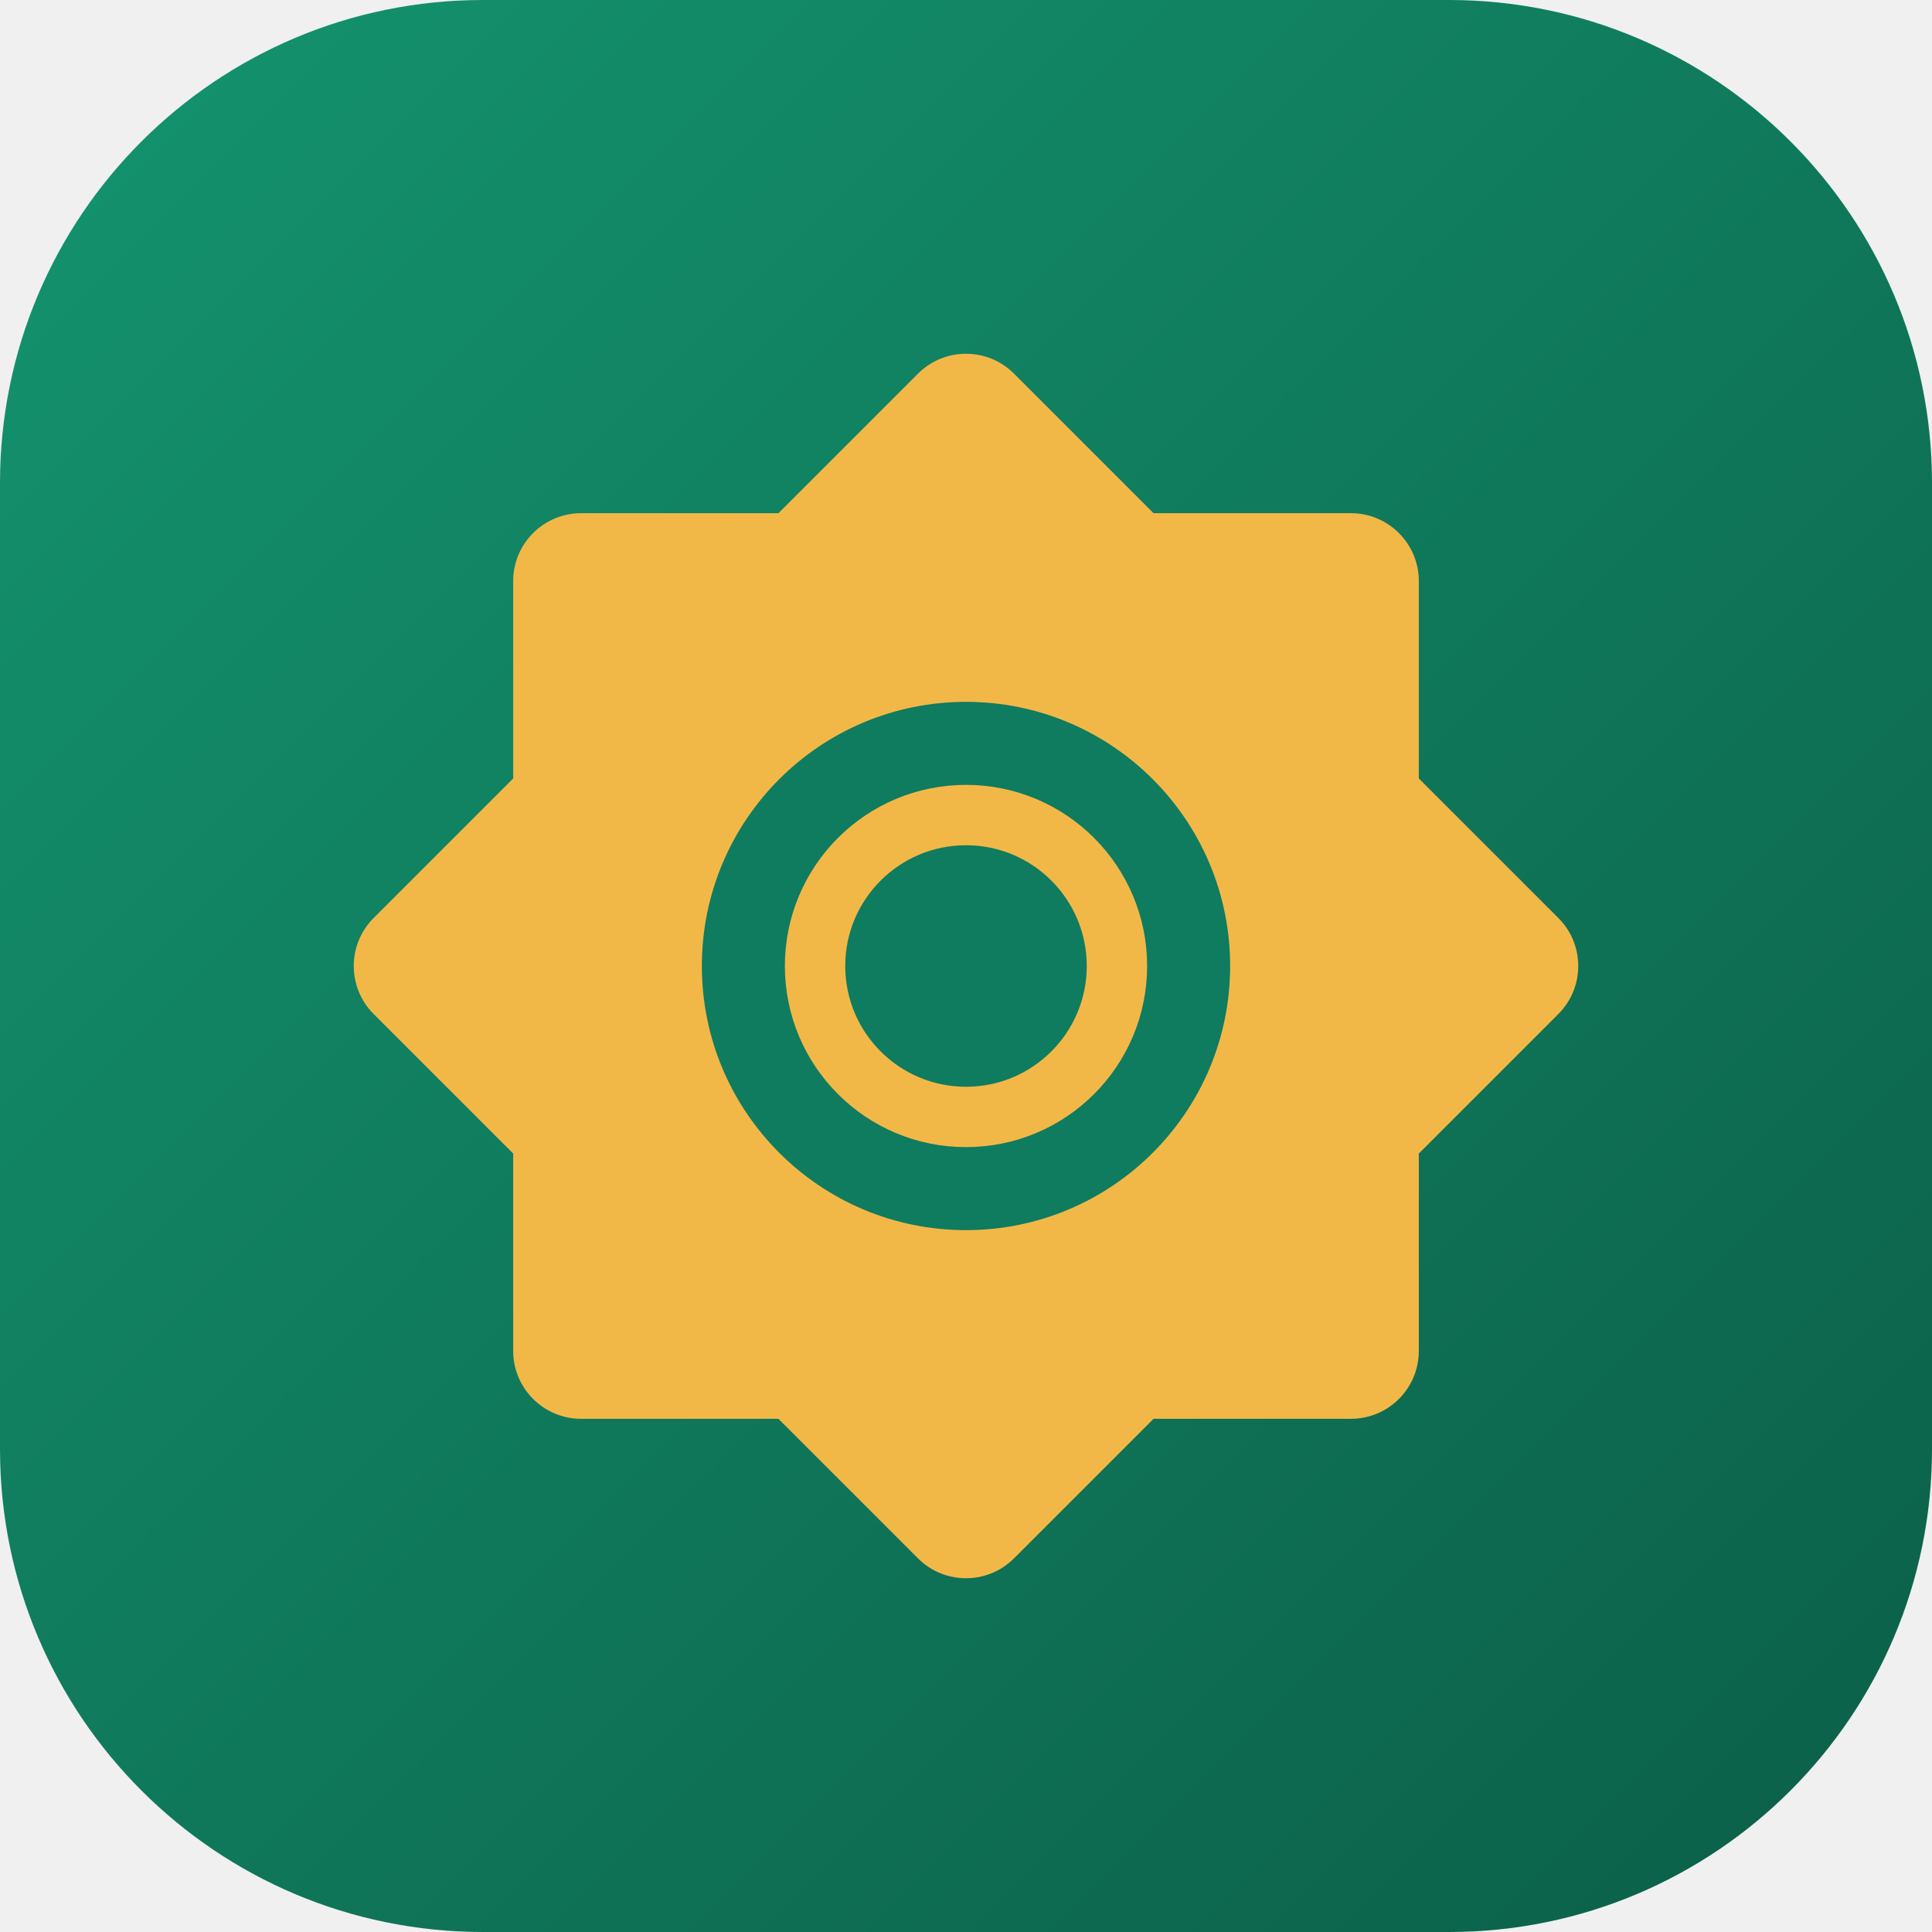
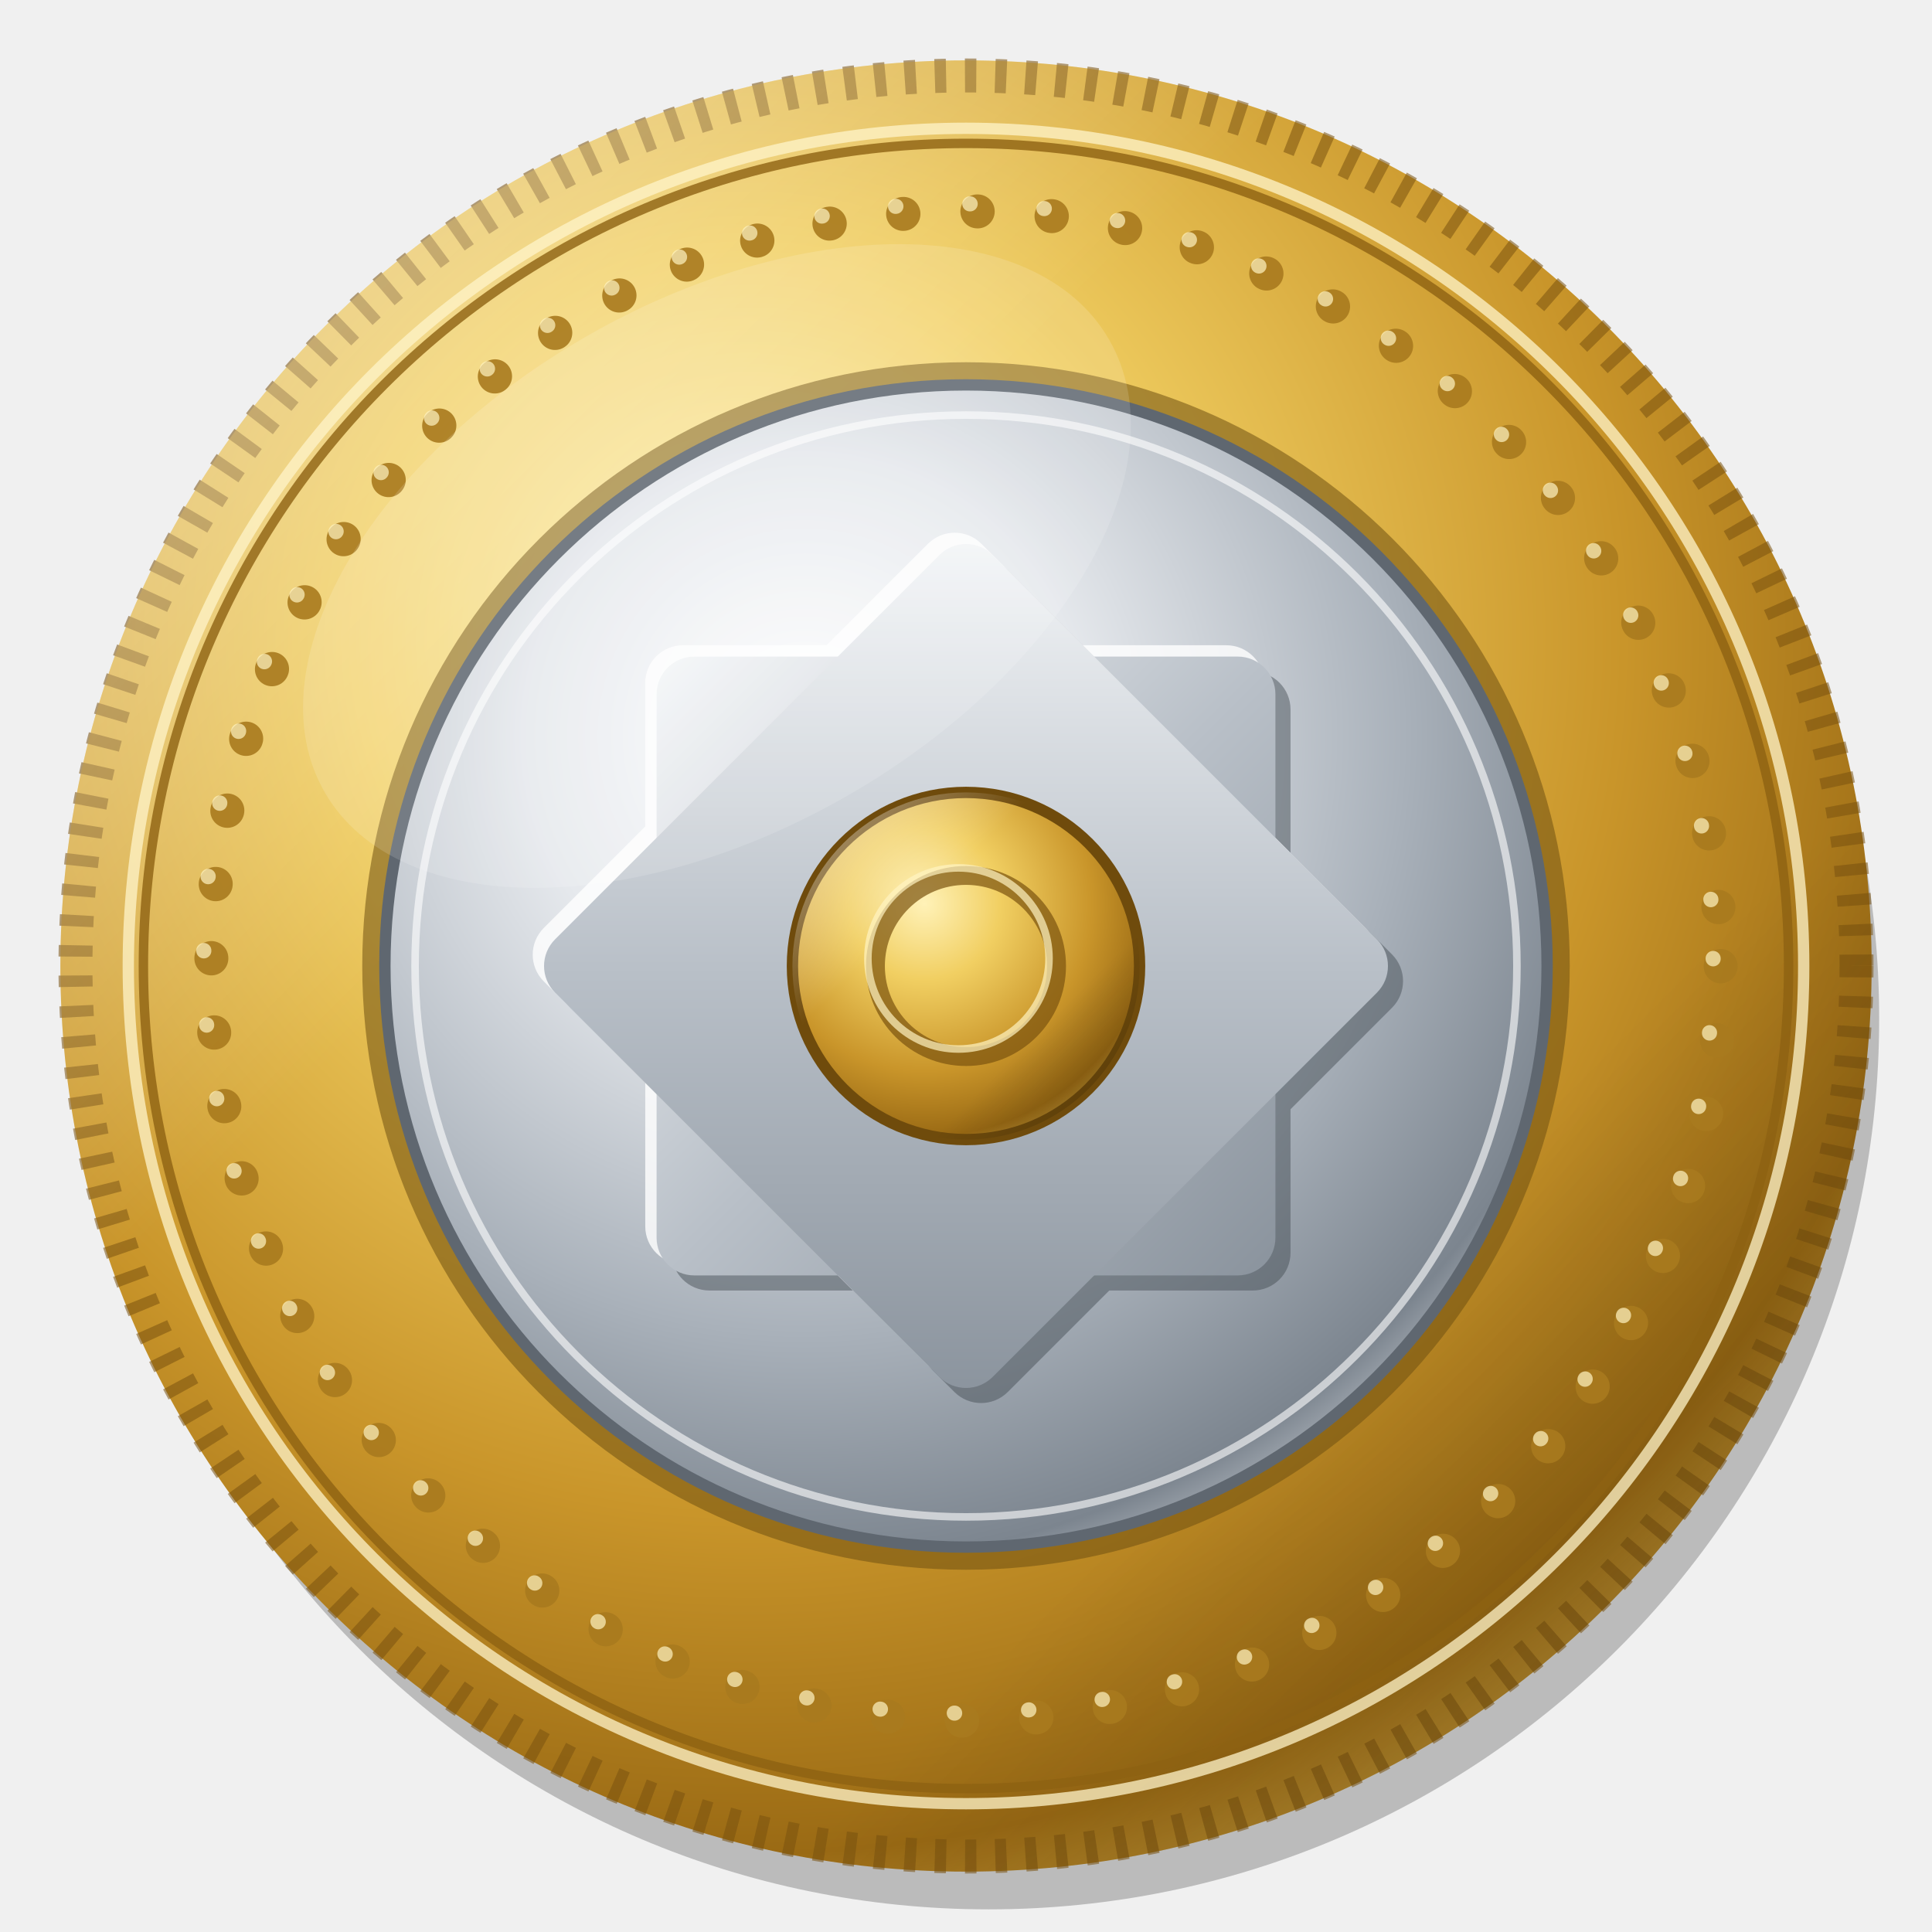
<svg xmlns="http://www.w3.org/2000/svg" viewBox="0 0 512 512">
  <defs>
-     <linearGradient id="g" x1="0" y1="0" x2="1" y2="1">
-       <stop offset="0" stop-color="#14946f" />
-       <stop offset="1" stop-color="#0b5e48" />
+     <radialGradient id="brass" cx="38%" cy="32%" r="78%">
+       <stop offset="0" stop-color="#fff2b8" />
+       <stop offset="0.28" stop-color="#f1cf62" />
+       <stop offset="0.62" stop-color="#c9952a" />
+       <stop offset="0.86" stop-color="#9a6a14" />
+       <stop offset="1" stop-color="#d9b04a" />
+     </radialGradient>
+     <linearGradient id="brassShine" x1="0" y1="0" x2="1" y2="1">
+       <stop offset="0" stop-color="#ffffff" stop-opacity="0.55" />
+       <stop offset="0.35" stop-color="#ffffff" stop-opacity="0" />
+       <stop offset="0.7" stop-color="#000000" stop-opacity="0" />
+       <stop offset="1" stop-color="#3a2504" stop-opacity="0.35" />
+     </linearGradient>
+     <radialGradient id="nickel" cx="36%" cy="30%" r="80%">
+       <stop offset="0" stop-color="#ffffff" />
+       <stop offset="0.3" stop-color="#e6e9ed" />
+       <stop offset="0.65" stop-color="#a9b1ba" />
+       <stop offset="0.9" stop-color="#7c858f" />
+       <stop offset="1" stop-color="#c9ced4" />
+     </radialGradient>
+     <linearGradient id="starFace" x1="0" y1="0" x2="1" y2="1">
+       <stop offset="0" stop-color="#f4f6f8" />
+       <stop offset="0.5" stop-color="#b9c0c8" />
+       <stop offset="1" stop-color="#8a939d" />
    </linearGradient>
  </defs>
-   <rect width="512" height="512" rx="128" fill="url(#g)" />
-   <g fill="#f2b847">
-     <rect x="136" y="136" width="240" height="240" rx="18" />
-     <rect x="136" y="136" width="240" height="240" rx="18" transform="rotate(45 256 256)" />
+   <ellipse cx="262" cy="270" rx="236" ry="236" fill="#000" opacity="0.22" />
+   <circle cx="256" cy="256" r="240" fill="url(#brass)" />
+   <circle cx="256" cy="256" r="236" fill="none" stroke="#7a520e" stroke-width="9" stroke-dasharray="3 5" opacity="0.55" />
+   <circle cx="256" cy="256" r="240" fill="url(#brassShine)" />
+   <circle cx="256" cy="256" r="222" fill="none" stroke="#fff4c9" stroke-width="3" opacity="0.75" />
+   <circle cx="256" cy="256" r="218" fill="none" stroke="#8d6111" stroke-width="2.5" opacity="0.8" />
+   <circle cx="256" cy="256" r="200" fill="none" stroke="#a87a1e" stroke-width="9" stroke-linecap="round" stroke-dasharray="0.1 19.6" opacity="0.9" />
+   <circle cx="254" cy="254" r="200" fill="none" stroke="#fff3c2" stroke-width="4" stroke-linecap="round" stroke-dasharray="0.1 19.6" opacity="0.7" />
+   <circle cx="256" cy="256" r="160" fill="#6f5010" opacity="0.55" />
+   <circle cx="256" cy="256" r="154" fill="url(#nickel)" />
+   <circle cx="256" cy="256" r="154" fill="none" stroke="#5f6770" stroke-width="3" />
+   <circle cx="256" cy="256" r="146" fill="none" stroke="#ffffff" stroke-width="2" opacity="0.6" />
+   <g transform="translate(260 260)" fill="#3f464e" opacity="0.45">
+     <rect x="-82" y="-82" width="164" height="164" rx="10" />
+     <rect x="-82" y="-82" width="164" height="164" rx="10" transform="rotate(45)" />
  </g>
-   <circle cx="256" cy="256" r="70" fill="#0f7b5f" />
-   <circle cx="256" cy="256" r="40" fill="none" stroke="#f2b847" stroke-width="16" />
+   <g transform="translate(253 253)" fill="#ffffff" opacity="0.8">
+     <rect x="-82" y="-82" width="164" height="164" rx="10" />
+     <rect x="-82" y="-82" width="164" height="164" rx="10" transform="rotate(45)" />
+   </g>
+   <g transform="translate(256 256)" fill="url(#starFace)">
+     <rect x="-82" y="-82" width="164" height="164" rx="10" />
+     <rect x="-82" y="-82" width="164" height="164" rx="10" transform="rotate(45)" />
+   </g>
+   <circle cx="256" cy="256" r="46" fill="url(#brass)" stroke="#6f4b0c" stroke-width="3" />
+   <circle cx="256" cy="256" r="46" fill="url(#brassShine)" />
+   <circle cx="256" cy="256" r="24" fill="none" stroke="#7a520e" stroke-width="5" opacity="0.7" />
+   <circle cx="254" cy="254" r="24" fill="none" stroke="#fff3c2" stroke-width="2" opacity="0.7" />
+   <ellipse cx="190" cy="150" rx="120" ry="70" fill="#ffffff" opacity="0.14" transform="rotate(-30 190 150)" />
</svg>
